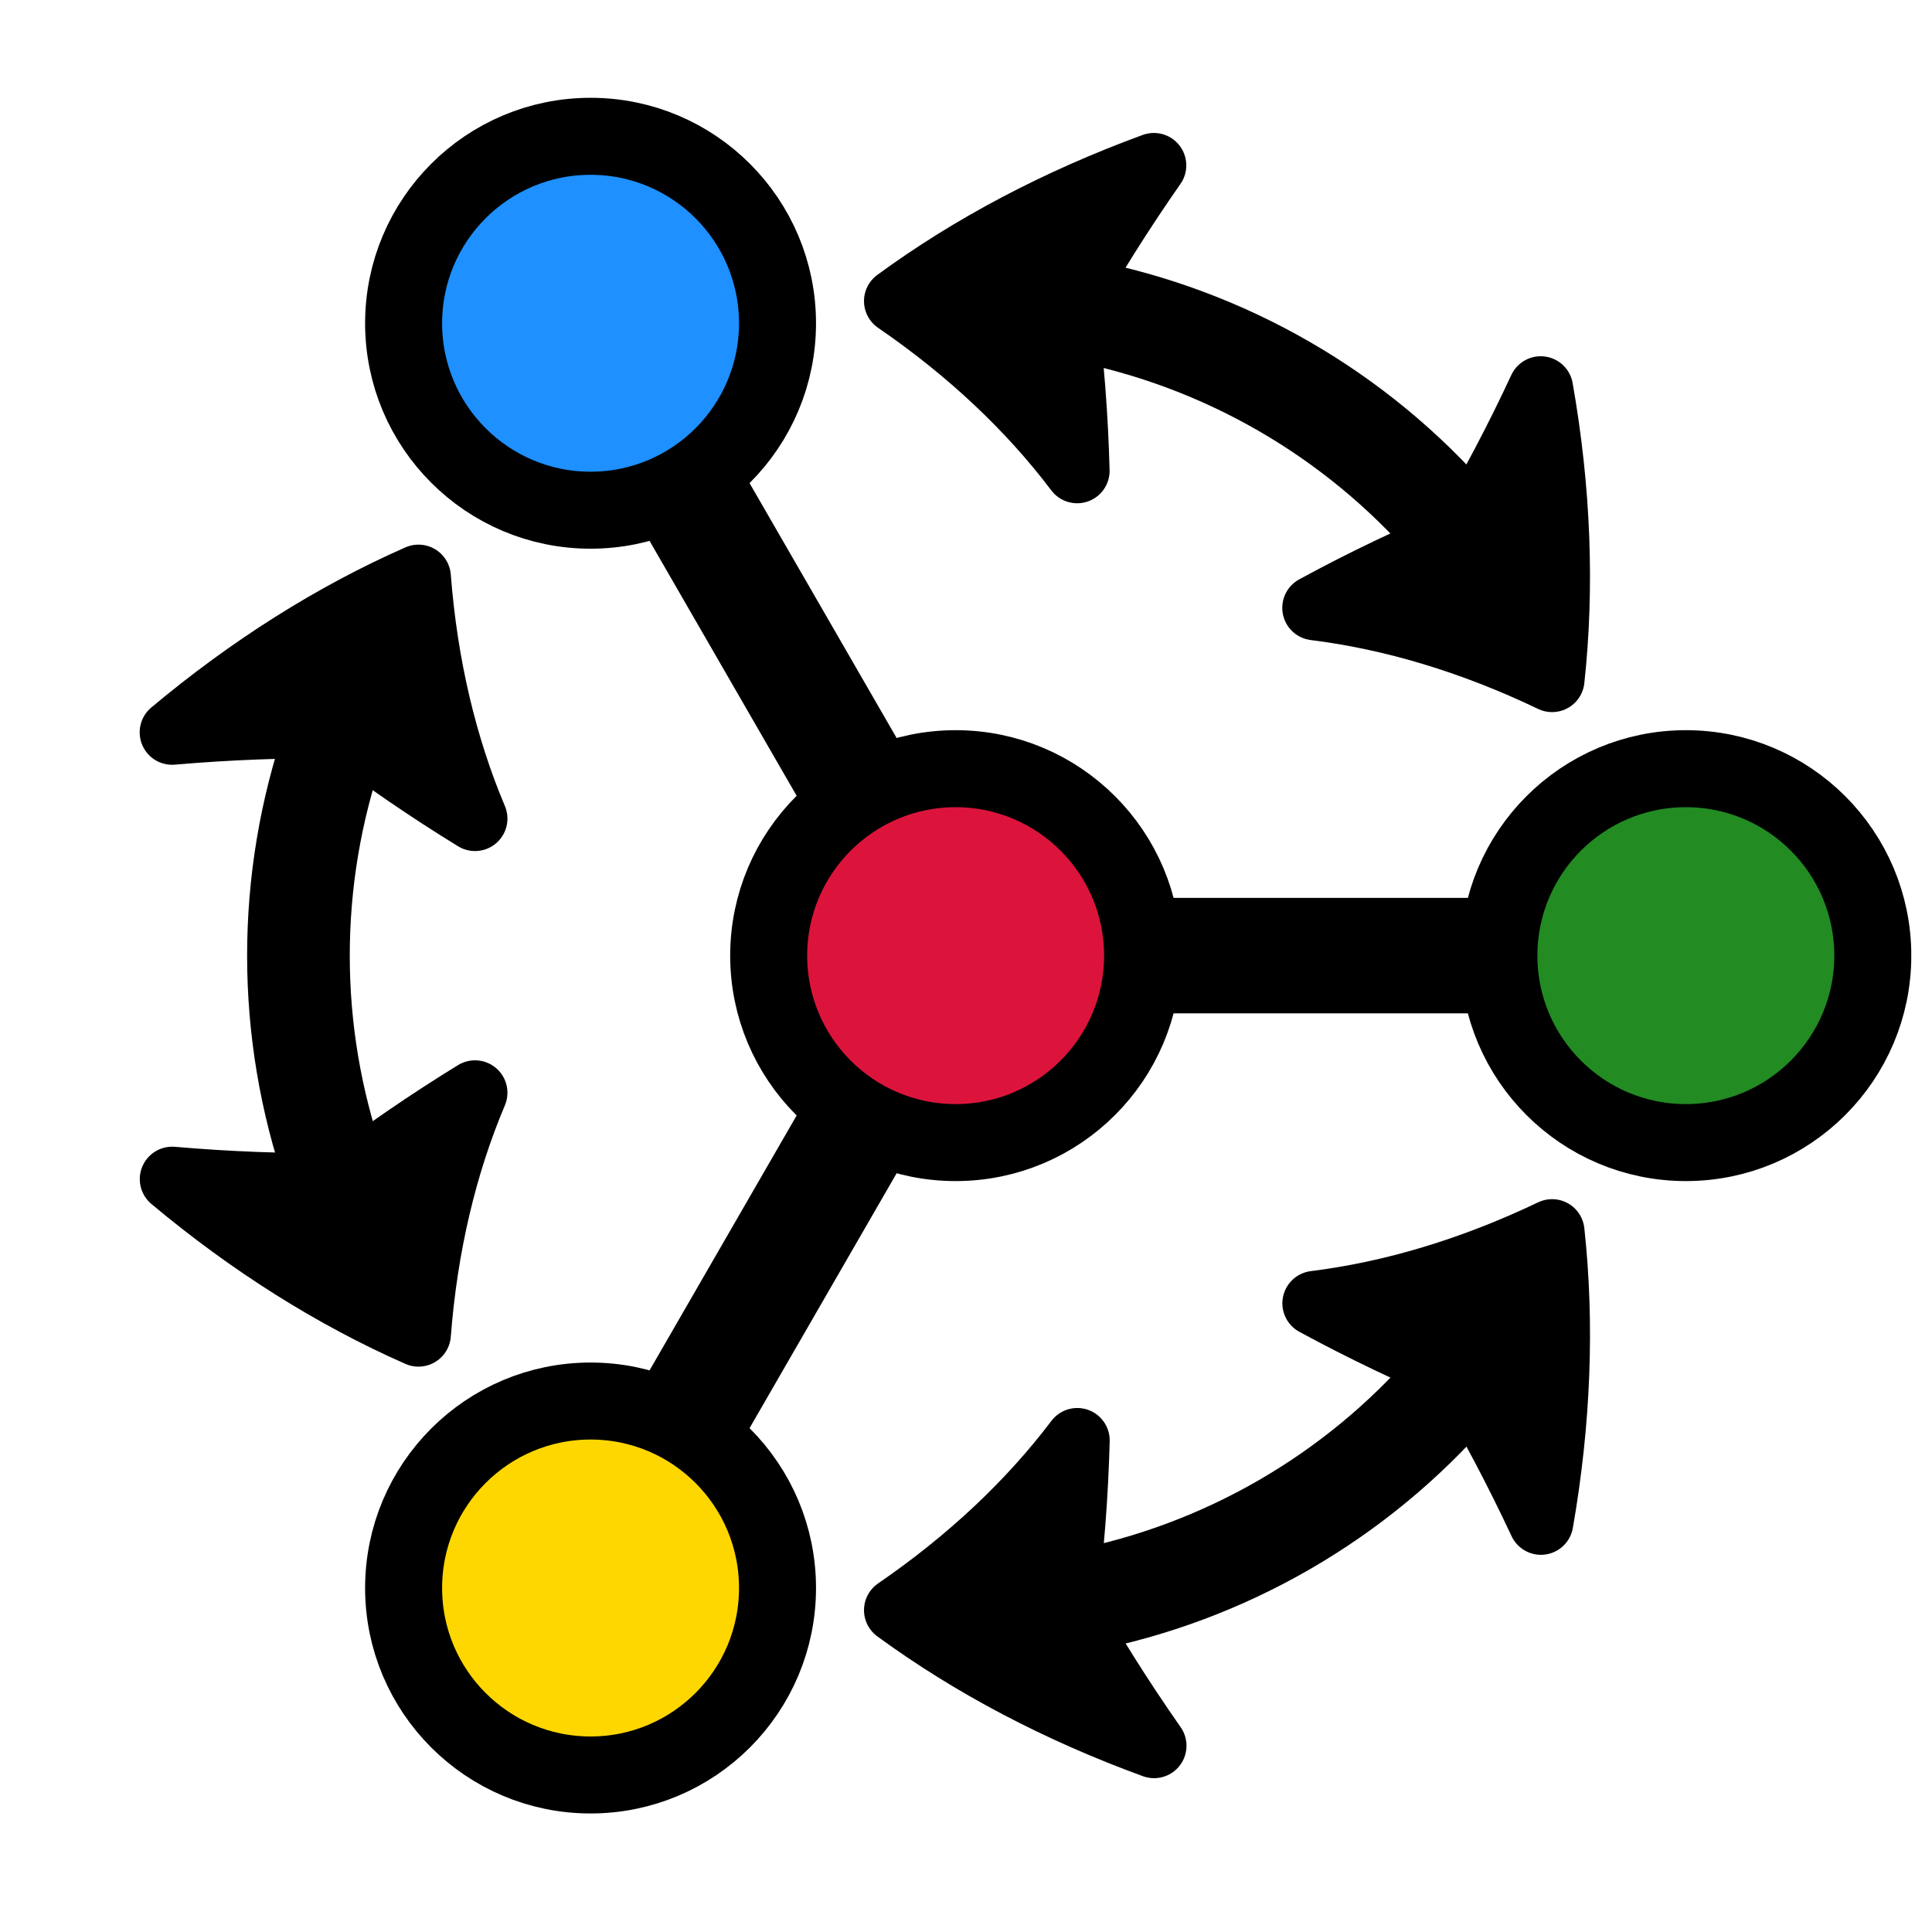
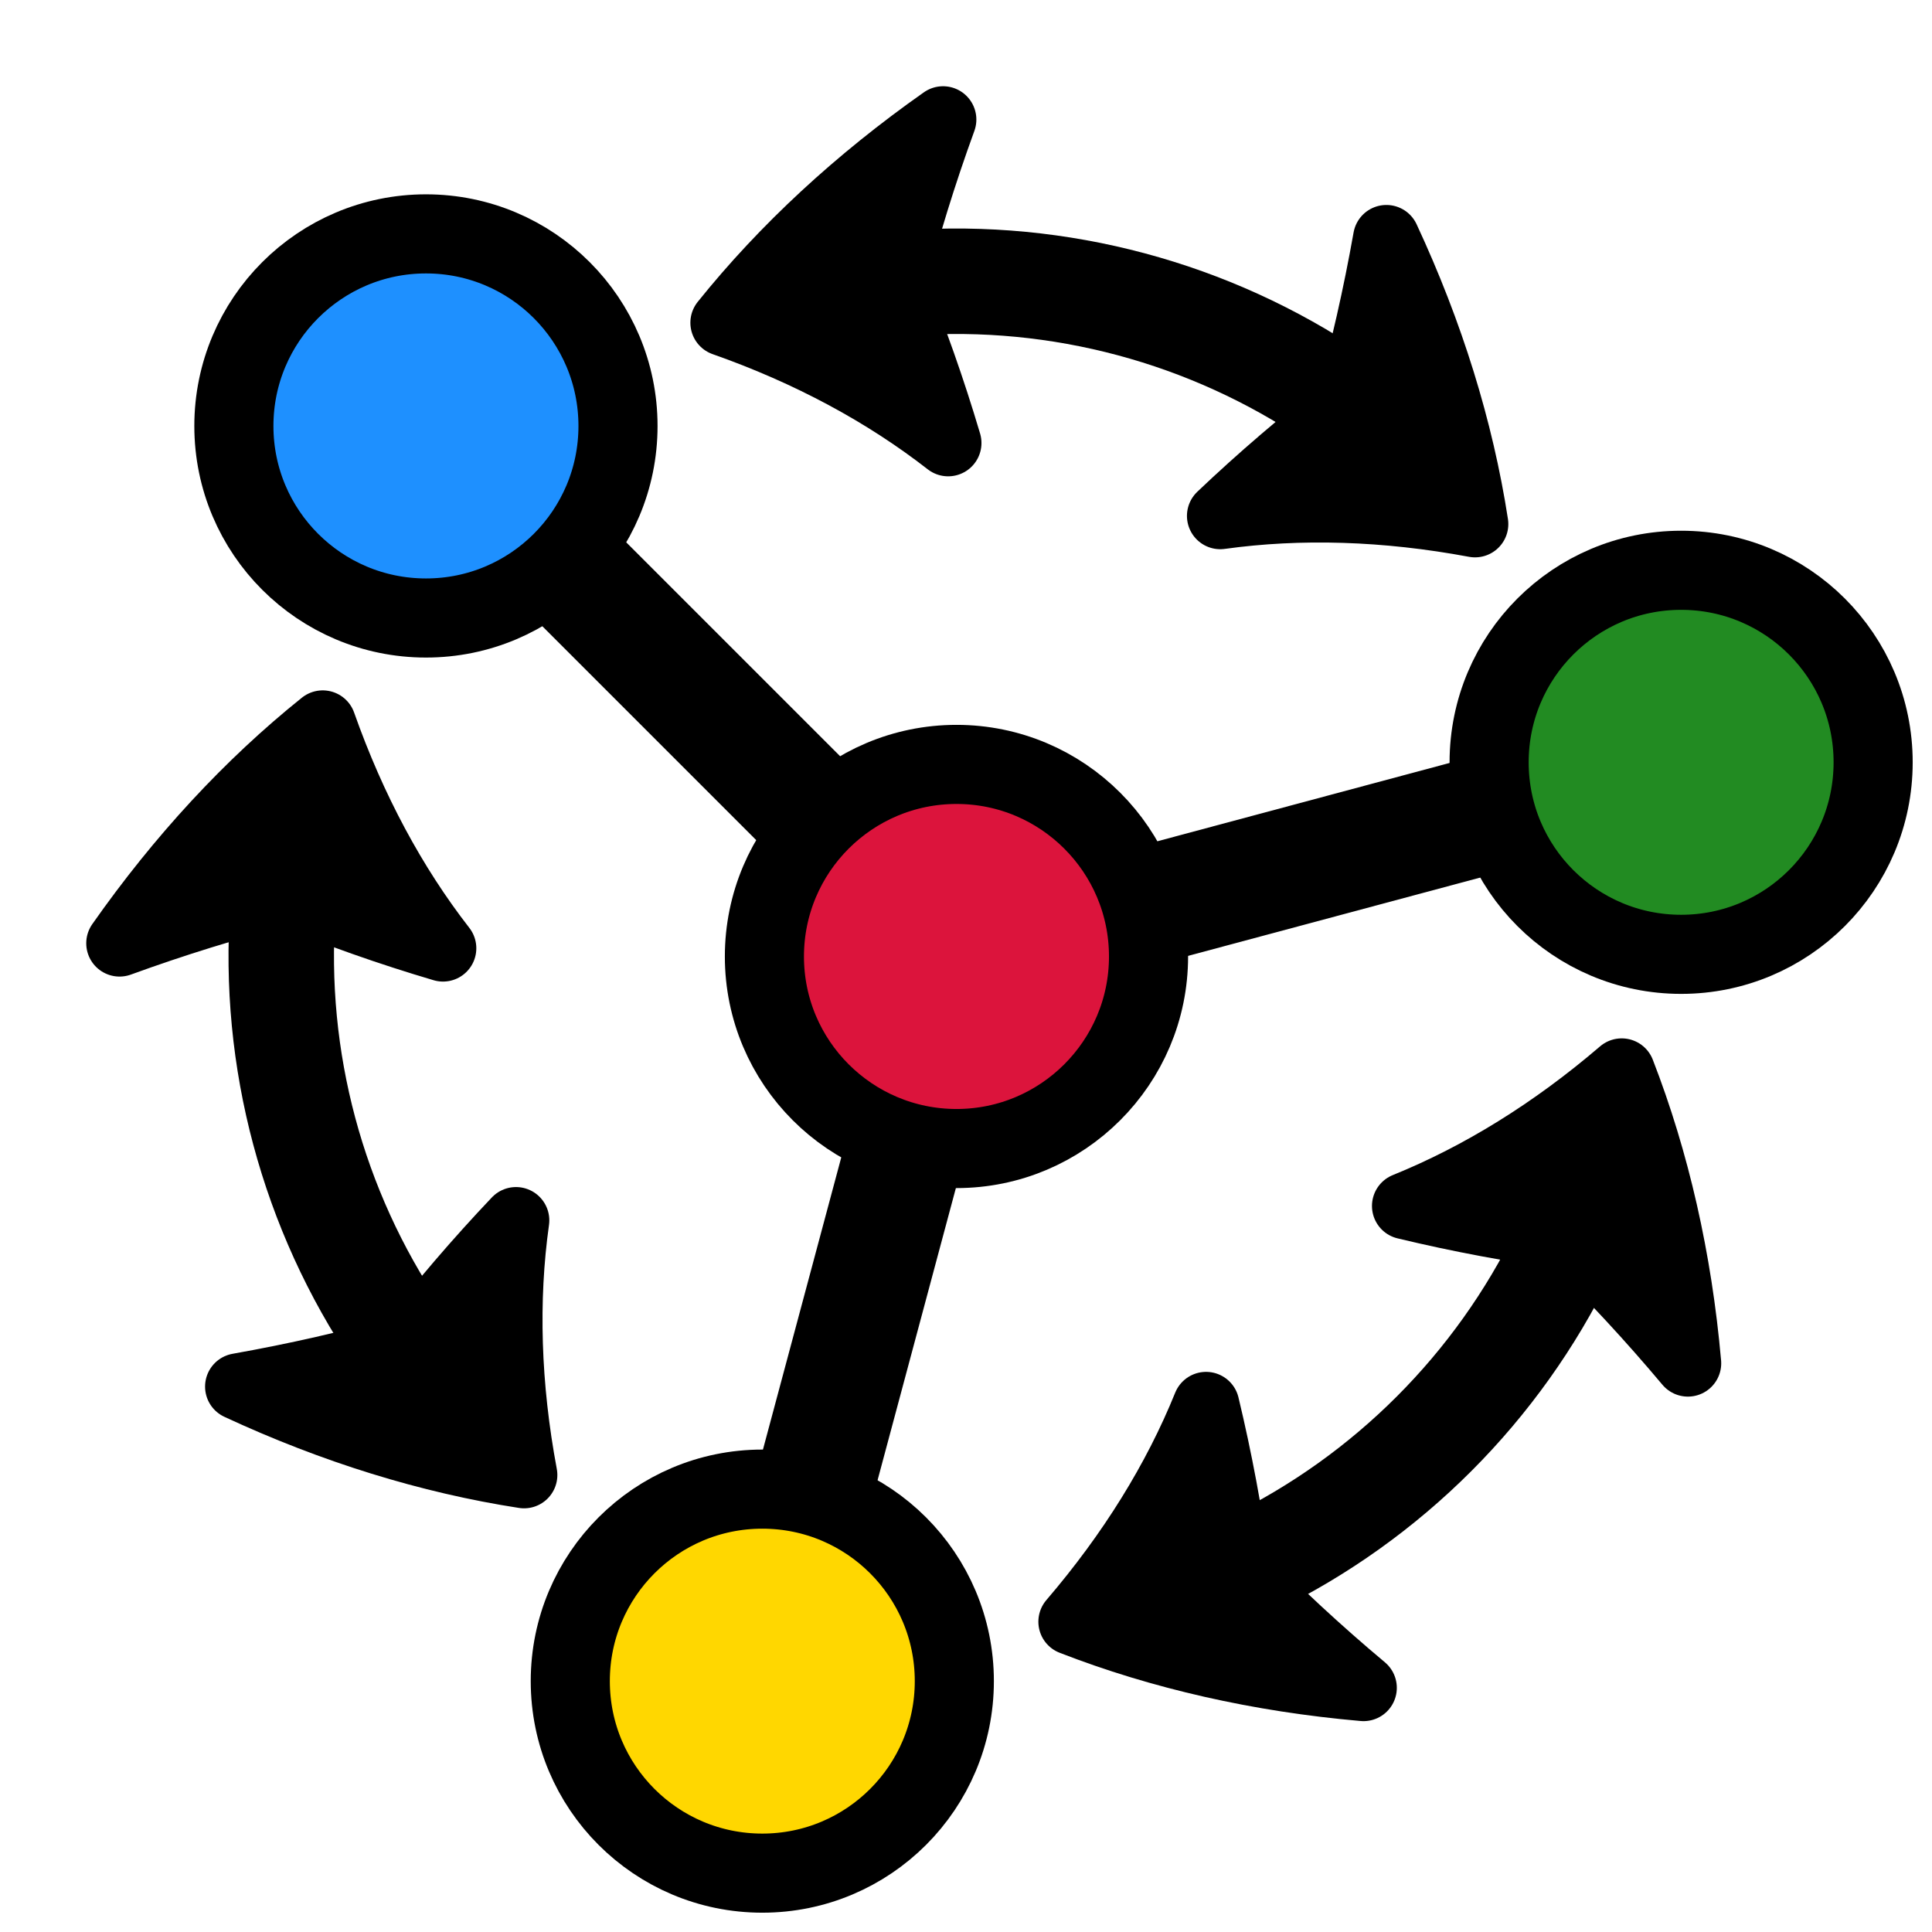
- <svg xmlns="http://www.w3.org/2000/svg" width="74.195pt" height="74.195pt" viewBox="0 0 74.195 74.195">
+ <svg xmlns="http://www.w3.org/2000/svg" width="72.28pt" height="72.28pt" viewBox="0 0 72.28 72.28">
  <defs>
    <clipPath id="clip-0">
-       <path clip-rule="nonzero" d="M 0 0 L 73.398 0 L 73.398 73.398 L 0 73.398 Z M 0 0 " />
+       <path clip-rule="nonzero" d="M 0 0 L 71.566 0 L 71.566 71.566 L 0 71.566 Z M 0 0 " />
    </clipPath>
    <clipPath id="clip-1">
-       <path clip-rule="nonzero" d="M 0 0 L 73.398 0 L 73.398 73.398 L 0 73.398 Z M 0 0 " />
+       <path clip-rule="nonzero" d="M 0 0 L 71.566 0 L 71.566 71.566 L 0 71.566 Z M 0 0 " />
    </clipPath>
    <clipPath id="clip-2">
-       <path clip-rule="nonzero" d="M 15 0 L 73.398 0 L 73.398 73.398 L 15 73.398 Z M 15 0 " />
+       <path clip-rule="nonzero" d="M 13 0 L 71.566 0 L 71.566 71.566 L 13 71.566 Z M 13 0 " />
    </clipPath>
    <clipPath id="clip-3">
-       <path clip-rule="nonzero" d="M 0 11 L 72 11 L 72 73.398 L 0 73.398 Z M 0 11 " />
+       <path clip-rule="nonzero" d="M 0 13 L 71.566 13 L 71.566 71.566 L 0 71.566 Z M 0 13 " />
    </clipPath>
    <clipPath id="clip-4">
-       <path clip-rule="nonzero" d="M 0 0 L 73.398 0 L 73.398 73.398 L 0 73.398 Z M 0 0 " />
+       <path clip-rule="nonzero" d="M 0 0 L 71.566 0 L 71.566 71 L 0 71 Z M 0 0 " />
    </clipPath>
    <clipPath id="clip-5">
-       <path clip-rule="nonzero" d="M 0 0 L 69 0 L 69 73.398 L 0 73.398 Z M 0 0 " />
+       <path clip-rule="nonzero" d="M 0 0 L 71 0 L 71 71.566 L 0 71.566 Z M 0 0 " />
    </clipPath>
    <clipPath id="clip-6">
-       <path clip-rule="nonzero" d="M 0 0 L 73.398 0 L 73.398 73.398 L 0 73.398 Z M 0 0 " />
+       <path clip-rule="nonzero" d="M 0 0 L 71.566 0 L 71.566 71.566 L 0 71.566 Z M 0 0 " />
    </clipPath>
  </defs>
-   <path fill="none" stroke-width="4.483" stroke-linecap="butt" stroke-linejoin="miter" stroke="rgb(0%, 0%, 0%)" stroke-opacity="1" stroke-miterlimit="10" d="M 5.67 -0 L 22.676 -0 " transform="matrix(0.989267, 0, 0, -0.989267, 36.69982, 36.69883)" />
  <g clip-path="url(#clip-0)">
-     <path fill="none" stroke-width="4.483" stroke-linecap="butt" stroke-linejoin="miter" stroke="rgb(0%, 0%, 0%)" stroke-opacity="1" stroke-miterlimit="10" d="M -2.836 4.908 L -11.337 19.64 " transform="matrix(0.989267, 0, 0, -0.989267, 36.69982, 36.69883)" />
-     <path fill="none" stroke-width="4.483" stroke-linecap="butt" stroke-linejoin="miter" stroke="rgb(0%, 0%, 0%)" stroke-opacity="1" stroke-miterlimit="10" d="M -2.836 -4.909 L -11.337 -19.641 " transform="matrix(0.989267, 0, 0, -0.989267, 36.69982, 36.69883)" />
+     <path fill="none" stroke-width="4.483" stroke-linecap="butt" stroke-linejoin="miter" stroke="rgb(0%, 0%, 0%)" stroke-opacity="1" stroke-miterlimit="10" d="M 5.478 1.466 L 21.905 5.869 " transform="matrix(0.990137, 0, 0, -0.990137, 35.78355, 35.78355)" />
+     <path fill="none" stroke-width="4.483" stroke-linecap="butt" stroke-linejoin="miter" stroke="rgb(0%, 0%, 0%)" stroke-opacity="1" stroke-miterlimit="10" d="M -4.011 4.011 L -16.035 16.035 " transform="matrix(0.990137, 0, 0, -0.990137, 35.78355, 35.78355)" />
+     <path fill="none" stroke-width="4.483" stroke-linecap="butt" stroke-linejoin="miter" stroke="rgb(0%, 0%, 0%)" stroke-opacity="1" stroke-miterlimit="10" d="M -1.466 -5.478 L -5.869 -21.905 " transform="matrix(0.990137, 0, 0, -0.990137, 35.78355, 35.78355)" />
  </g>
-   <path fill-rule="nonzero" fill="rgb(86.4%, 7.999%, 23.499%)" fill-opacity="1" d="M 43.879 36.699 C 43.879 32.734 40.664 29.52 36.699 29.52 C 32.734 29.52 29.52 32.734 29.52 36.699 C 29.52 40.664 32.734 43.879 36.699 43.879 C 40.664 43.879 43.879 40.664 43.879 36.699 Z M 43.879 36.699 " />
+   <path fill-rule="nonzero" fill="rgb(86.4%, 7.999%, 23.499%)" fill-opacity="1" d="M 42.969 35.785 C 42.969 31.816 39.75 28.598 35.785 28.598 C 31.816 28.598 28.598 31.816 28.598 35.785 C 28.598 39.75 31.816 42.969 35.785 42.969 C 39.75 42.969 42.969 39.75 42.969 35.785 Z M 42.969 35.785 " />
  <g clip-path="url(#clip-1)">
-     <path fill="none" stroke-width="2.989" stroke-linecap="butt" stroke-linejoin="miter" stroke="rgb(0%, 0%, 0%)" stroke-opacity="1" stroke-miterlimit="10" d="M 7.257 -0 C 7.257 4.007 4.007 7.257 -0.001 7.257 C -4.008 7.257 -7.258 4.007 -7.258 -0 C -7.258 -4.008 -4.008 -7.258 -0.001 -7.258 C 4.007 -7.258 7.257 -4.008 7.257 -0 Z M 7.257 -0 " transform="matrix(0.989267, 0, 0, -0.989267, 36.69982, 36.69883)" />
+     <path fill="none" stroke-width="2.989" stroke-linecap="butt" stroke-linejoin="miter" stroke="rgb(0%, 0%, 0%)" stroke-opacity="1" stroke-miterlimit="10" d="M 7.257 -0.002 C 7.257 4.007 4.006 7.257 0.002 7.257 C -4.007 7.257 -7.257 4.007 -7.257 -0.002 C -7.257 -4.006 -4.007 -7.257 0.002 -7.257 C 4.006 -7.257 7.257 -4.006 7.257 -0.002 Z M 7.257 -0.002 " transform="matrix(0.990137, 0, 0, -0.990137, 35.78355, 35.78355)" />
  </g>
-   <path fill-rule="nonzero" fill="rgb(13.199%, 54.5%, 13.199%)" fill-opacity="1" d="M 71.922 36.699 C 71.922 32.734 68.707 29.52 64.742 29.52 C 60.777 29.52 57.562 32.734 57.562 36.699 C 57.562 40.664 60.777 43.879 64.742 43.879 C 68.707 43.879 71.922 40.664 71.922 36.699 Z M 71.922 36.699 " />
+   <path fill-rule="nonzero" fill="rgb(13.199%, 54.5%, 13.199%)" fill-opacity="1" d="M 70.078 28.52 C 70.078 24.551 66.863 21.336 62.895 21.336 C 58.926 21.336 55.711 24.551 55.711 28.52 C 55.711 32.488 58.926 35.703 62.895 35.703 C 66.863 35.703 70.078 32.488 70.078 28.52 Z M 70.078 28.52 " />
  <g clip-path="url(#clip-2)">
-     <path fill="none" stroke-width="2.989" stroke-linecap="butt" stroke-linejoin="miter" stroke="rgb(0%, 0%, 0%)" stroke-opacity="1" stroke-miterlimit="10" d="M 35.604 -0 C 35.604 4.007 32.354 7.257 28.347 7.257 C 24.339 7.257 21.089 4.007 21.089 -0 C 21.089 -4.008 24.339 -7.258 28.347 -7.258 C 32.354 -7.258 35.604 -4.008 35.604 -0 Z M 35.604 -0 " transform="matrix(0.989267, 0, 0, -0.989267, 36.69982, 36.69883)" />
+     <path fill="none" stroke-width="2.989" stroke-linecap="butt" stroke-linejoin="miter" stroke="rgb(0%, 0%, 0%)" stroke-opacity="1" stroke-miterlimit="10" d="M 34.636 7.336 C 34.636 11.345 31.389 14.592 27.381 14.592 C 23.373 14.592 20.126 11.345 20.126 7.336 C 20.126 3.328 23.373 0.081 27.381 0.081 C 31.389 0.081 34.636 3.328 34.636 7.336 Z M 34.636 7.336 " transform="matrix(0.990137, 0, 0, -0.990137, 35.78355, 35.78355)" />
  </g>
-   <path fill-rule="nonzero" fill="rgb(11.6%, 56.499%, 100%)" fill-opacity="1" stroke-width="2.989" stroke-linecap="butt" stroke-linejoin="miter" stroke="rgb(0%, 0%, 0%)" stroke-opacity="1" stroke-miterlimit="10" d="M -6.915 24.548 C -6.915 28.556 -10.164 31.806 -14.172 31.806 C -18.18 31.806 -21.43 28.556 -21.43 24.548 C -21.43 20.54 -18.18 17.291 -14.172 17.291 C -10.164 17.291 -6.915 20.54 -6.915 24.548 Z M -6.915 24.548 " transform="matrix(0.989267, 0, 0, -0.989267, 36.69982, 36.69883)" />
-   <path fill-rule="nonzero" fill="rgb(100%, 84.399%, 0%)" fill-opacity="1" d="M 29.859 60.984 C 29.859 57.02 26.645 53.805 22.68 53.805 C 18.715 53.805 15.5 57.02 15.5 60.984 C 15.5 64.949 18.715 68.164 22.68 68.164 C 26.645 68.164 29.859 64.949 29.859 60.984 Z M 29.859 60.984 " />
+   <path fill-rule="nonzero" fill="rgb(11.6%, 56.499%, 100%)" fill-opacity="1" stroke-width="2.989" stroke-linecap="butt" stroke-linejoin="miter" stroke="rgb(0%, 0%, 0%)" stroke-opacity="1" stroke-miterlimit="10" d="M -12.789 20.044 C -12.789 24.052 -16.035 27.303 -20.044 27.303 C -24.052 27.303 -27.303 24.052 -27.303 20.044 C -27.303 16.035 -24.052 12.789 -20.044 12.789 C -16.035 12.789 -12.789 16.035 -12.789 20.044 Z M -12.789 20.044 " transform="matrix(0.990137, 0, 0, -0.990137, 35.78355, 35.78355)" />
+   <path fill-rule="nonzero" fill="rgb(100%, 84.399%, 0%)" fill-opacity="1" d="M 35.703 62.895 C 35.703 58.926 32.488 55.711 28.52 55.711 C 24.551 55.711 21.336 58.926 21.336 62.895 C 21.336 66.863 24.551 70.078 28.52 70.078 C 32.488 70.078 35.703 66.863 35.703 62.895 Z M 35.703 62.895 " />
  <g clip-path="url(#clip-3)">
-     <path fill="none" stroke-width="2.989" stroke-linecap="butt" stroke-linejoin="miter" stroke="rgb(0%, 0%, 0%)" stroke-opacity="1" stroke-miterlimit="10" d="M -6.915 -24.549 C -6.915 -20.541 -10.164 -17.291 -14.172 -17.291 C -18.18 -17.291 -21.43 -20.541 -21.43 -24.549 C -21.43 -28.557 -18.18 -31.807 -14.172 -31.807 C -10.164 -31.807 -6.915 -28.557 -6.915 -24.549 Z M -6.915 -24.549 " transform="matrix(0.989267, 0, 0, -0.989267, 36.69982, 36.69883)" />
+     <path fill="none" stroke-width="2.989" stroke-linecap="butt" stroke-linejoin="miter" stroke="rgb(0%, 0%, 0%)" stroke-opacity="1" stroke-miterlimit="10" d="M -0.081 -27.381 C -0.081 -23.373 -3.328 -20.126 -7.336 -20.126 C -11.345 -20.126 -14.592 -23.373 -14.592 -27.381 C -14.592 -31.389 -11.345 -34.636 -7.336 -34.636 C -3.328 -34.636 -0.081 -31.389 -0.081 -27.381 Z M -0.081 -27.381 " transform="matrix(0.990137, 0, 0, -0.990137, 35.78355, 35.78355)" />
  </g>
  <g clip-path="url(#clip-4)">
-     <path fill="none" stroke-width="3.985" stroke-linecap="butt" stroke-linejoin="miter" stroke="rgb(0%, 0%, 0%)" stroke-opacity="1" stroke-miterlimit="10" d="M 19.277 16.718 C 15.533 21.03 10.44 23.972 4.833 25.054 " transform="matrix(0.989267, 0, 0, -0.989267, 36.69982, 36.69883)" />
+     <path fill="none" stroke-width="3.985" stroke-linecap="butt" stroke-linejoin="miter" stroke="rgb(0%, 0%, 0%)" stroke-opacity="1" stroke-miterlimit="10" d="M 14.291 21.137 C 9.565 24.332 3.88 25.855 -1.817 25.449 " transform="matrix(0.990137, 0, 0, -0.990137, 35.78355, 35.78355)" />
  </g>
-   <path fill-rule="nonzero" fill="rgb(0%, 0%, 0%)" fill-opacity="1" stroke-width="2.517" stroke-linecap="butt" stroke-linejoin="round" stroke="rgb(0%, 0%, 0%)" stroke-opacity="1" stroke-miterlimit="10" d="M 23.154 10.712 C 23.545 14.305 23.399 18.112 22.712 22.009 C 21.788 20.019 20.773 18.1 19.675 16.244 C 17.701 15.423 15.786 14.507 13.938 13.5 C 16.955 13.125 20.062 12.193 23.154 10.712 Z M 23.154 10.712 " transform="matrix(0.989267, 0, 0, -0.989267, 36.69982, 36.69883)" />
-   <path fill-rule="nonzero" fill="rgb(0%, 0%, 0%)" fill-opacity="1" stroke-width="2.517" stroke-linecap="butt" stroke-linejoin="round" stroke="rgb(0%, 0%, 0%)" stroke-opacity="1" stroke-miterlimit="10" d="M -2.299 25.409 C 0.529 23.47 2.886 21.243 4.718 18.819 C 4.663 20.927 4.501 23.04 4.224 25.16 C 5.283 27.04 6.44 28.88 7.695 30.677 C 3.984 29.318 0.615 27.545 -2.299 25.409 Z M -2.299 25.409 " transform="matrix(0.989267, 0, 0, -0.989267, 36.69982, 36.69883)" />
+   <path fill-rule="nonzero" fill="rgb(0%, 0%, 0%)" fill-opacity="1" stroke-width="2.517" stroke-linecap="butt" stroke-linejoin="round" stroke="rgb(0%, 0%, 0%)" stroke-opacity="1" stroke-miterlimit="10" d="M 19.593 16.339 C 19.041 19.914 17.913 23.551 16.244 27.137 C 15.861 24.979 15.38 22.861 14.8 20.785 C 13.107 19.48 11.494 18.099 9.967 16.647 C 12.981 17.065 16.224 16.967 19.593 16.339 Z M 19.593 16.339 " transform="matrix(0.990137, 0, 0, -0.990137, 35.78355, 35.78355)" />
+   <path fill-rule="nonzero" fill="rgb(0%, 0%, 0%)" fill-opacity="1" stroke-width="2.517" stroke-linecap="butt" stroke-linejoin="round" stroke="rgb(0%, 0%, 0%)" stroke-opacity="1" stroke-miterlimit="10" d="M -8.796 23.946 C -5.565 22.809 -2.709 21.267 -0.314 19.401 C -0.914 21.421 -1.616 23.421 -2.433 25.397 C -1.896 27.484 -1.257 29.563 -0.507 31.623 C -3.738 29.35 -6.532 26.766 -8.796 23.946 Z M -8.796 23.946 " transform="matrix(0.990137, 0, 0, -0.990137, 35.78355, 35.78355)" />
  <g clip-path="url(#clip-5)">
-     <path fill="none" stroke-width="3.985" stroke-linecap="butt" stroke-linejoin="miter" stroke="rgb(0%, 0%, 0%)" stroke-opacity="1" stroke-miterlimit="10" d="M -24.115 8.335 C -25.979 2.937 -25.979 -2.946 -24.111 -8.34 " transform="matrix(0.989267, 0, 0, -0.989267, 36.69982, 36.69883)" />
+     <path fill="none" stroke-width="3.985" stroke-linecap="butt" stroke-linejoin="miter" stroke="rgb(0%, 0%, 0%)" stroke-opacity="1" stroke-miterlimit="10" d="M -25.449 1.809 C -25.855 -3.884 -24.332 -9.569 -21.133 -14.299 " transform="matrix(0.990137, 0, 0, -0.990137, 35.78355, 35.78355)" />
  </g>
-   <path fill-rule="nonzero" fill="rgb(0%, 0%, 0%)" fill-opacity="1" stroke-width="2.517" stroke-linecap="butt" stroke-linejoin="round" stroke="rgb(0%, 0%, 0%)" stroke-opacity="1" stroke-miterlimit="10" d="M -20.853 14.696 C -24.162 13.239 -27.384 11.206 -30.417 8.667 C -28.233 8.856 -26.062 8.939 -23.906 8.916 C -22.208 7.62 -20.455 6.42 -18.658 5.318 C -19.842 8.122 -20.589 11.281 -20.853 14.696 Z M -20.853 14.696 " transform="matrix(0.989267, 0, 0, -0.989267, 36.69982, 36.69883)" />
-   <path fill-rule="nonzero" fill="rgb(0%, 0%, 0%)" fill-opacity="1" stroke-width="2.517" stroke-linecap="butt" stroke-linejoin="round" stroke="rgb(0%, 0%, 0%)" stroke-opacity="1" stroke-miterlimit="10" d="M -20.853 -14.697 C -20.589 -11.278 -19.842 -8.123 -18.658 -5.323 C -20.455 -6.425 -22.204 -7.625 -23.906 -8.92 C -26.058 -8.948 -28.229 -8.865 -30.413 -8.676 C -27.384 -11.211 -24.162 -13.24 -20.853 -14.697 Z M -20.853 -14.697 " transform="matrix(0.989267, 0, 0, -0.989267, 36.69982, 36.69883)" />
+   <path fill-rule="nonzero" fill="rgb(0%, 0%, 0%)" fill-opacity="1" stroke-width="2.517" stroke-linecap="butt" stroke-linejoin="round" stroke="rgb(0%, 0%, 0%)" stroke-opacity="1" stroke-miterlimit="10" d="M -23.946 8.796 C -26.766 6.536 -29.35 3.738 -31.623 0.499 C -29.563 1.249 -27.488 1.892 -25.397 2.425 C -23.421 1.612 -21.421 0.906 -19.401 0.31 C -21.267 2.709 -22.805 5.565 -23.946 8.796 Z M -23.946 8.796 " transform="matrix(0.990137, 0, 0, -0.990137, 35.78355, 35.78355)" />
+   <path fill-rule="nonzero" fill="rgb(0%, 0%, 0%)" fill-opacity="1" stroke-width="2.517" stroke-linecap="butt" stroke-linejoin="round" stroke="rgb(0%, 0%, 0%)" stroke-opacity="1" stroke-miterlimit="10" d="M -16.339 -19.593 C -16.97 -16.224 -17.065 -12.981 -16.643 -9.971 C -18.095 -11.502 -19.476 -13.111 -20.781 -14.804 C -22.857 -15.388 -24.975 -15.869 -27.133 -16.252 C -23.551 -17.917 -19.914 -19.041 -16.339 -19.593 Z M -16.339 -19.593 " transform="matrix(0.990137, 0, 0, -0.990137, 35.78355, 35.78355)" />
  <g clip-path="url(#clip-6)">
-     <path fill="none" stroke-width="3.985" stroke-linecap="butt" stroke-linejoin="miter" stroke="rgb(0%, 0%, 0%)" stroke-opacity="1" stroke-miterlimit="10" d="M 4.84 -25.051 C 10.444 -23.969 15.541 -21.023 19.281 -16.711 " transform="matrix(0.989267, 0, 0, -0.989267, 36.69982, 36.69883)" />
+     <path fill="none" stroke-width="3.985" stroke-linecap="butt" stroke-linejoin="miter" stroke="rgb(0%, 0%, 0%)" stroke-opacity="1" stroke-miterlimit="10" d="M 11.159 -22.947 C 16.291 -20.449 20.453 -16.287 22.947 -11.155 " transform="matrix(0.990137, 0, 0, -0.990137, 35.78355, 35.78355)" />
  </g>
-   <path fill-rule="nonzero" fill="rgb(0%, 0%, 0%)" fill-opacity="1" stroke-width="2.517" stroke-linecap="butt" stroke-linejoin="round" stroke="rgb(0%, 0%, 0%)" stroke-opacity="1" stroke-miterlimit="10" d="M -2.299 -25.41 C 0.615 -27.542 3.988 -29.319 7.703 -30.673 C 6.448 -28.877 5.287 -27.041 4.232 -25.161 C 4.505 -23.041 4.667 -20.924 4.722 -18.82 C 2.89 -21.244 0.525 -23.471 -2.299 -25.41 Z M -2.299 -25.41 " transform="matrix(0.989267, 0, 0, -0.989267, 36.69982, 36.69883)" />
-   <path fill-rule="nonzero" fill="rgb(0%, 0%, 0%)" fill-opacity="1" stroke-width="2.517" stroke-linecap="butt" stroke-linejoin="round" stroke="rgb(0%, 0%, 0%)" stroke-opacity="1" stroke-miterlimit="10" d="M 23.154 -10.713 C 20.062 -12.19 16.955 -13.122 13.942 -13.497 C 15.79 -14.5 17.705 -15.416 19.679 -16.241 C 20.777 -18.093 21.792 -20.016 22.72 -22.002 C 23.399 -18.109 23.545 -14.306 23.154 -10.713 Z M 23.154 -10.713 " transform="matrix(0.989267, 0, 0, -0.989267, 36.69982, 36.69883)" />
+   <path fill-rule="nonzero" fill="rgb(0%, 0%, 0%)" fill-opacity="1" stroke-width="2.517" stroke-linecap="butt" stroke-linejoin="round" stroke="rgb(0%, 0%, 0%)" stroke-opacity="1" stroke-miterlimit="10" d="M 4.353 -25.136 C 7.722 -26.446 11.439 -27.29 15.38 -27.634 C 13.699 -26.225 12.105 -24.75 10.598 -23.207 C 10.314 -21.089 9.924 -19.005 9.431 -16.954 C 8.29 -19.775 6.582 -22.536 4.353 -25.136 Z M 4.353 -25.136 " transform="matrix(0.990137, 0, 0, -0.990137, 35.78355, 35.78355)" />
+   <path fill-rule="nonzero" fill="rgb(0%, 0%, 0%)" fill-opacity="1" stroke-width="2.517" stroke-linecap="butt" stroke-linejoin="round" stroke="rgb(0%, 0%, 0%)" stroke-opacity="1" stroke-miterlimit="10" d="M 25.136 -4.353 C 22.536 -6.582 19.775 -8.286 16.958 -9.427 C 19.005 -9.92 21.092 -10.31 23.211 -10.594 C 24.754 -12.101 26.229 -13.695 27.637 -15.372 C 27.29 -11.439 26.446 -7.726 25.136 -4.353 Z M 25.136 -4.353 " transform="matrix(0.990137, 0, 0, -0.990137, 35.78355, 35.78355)" />
</svg>
